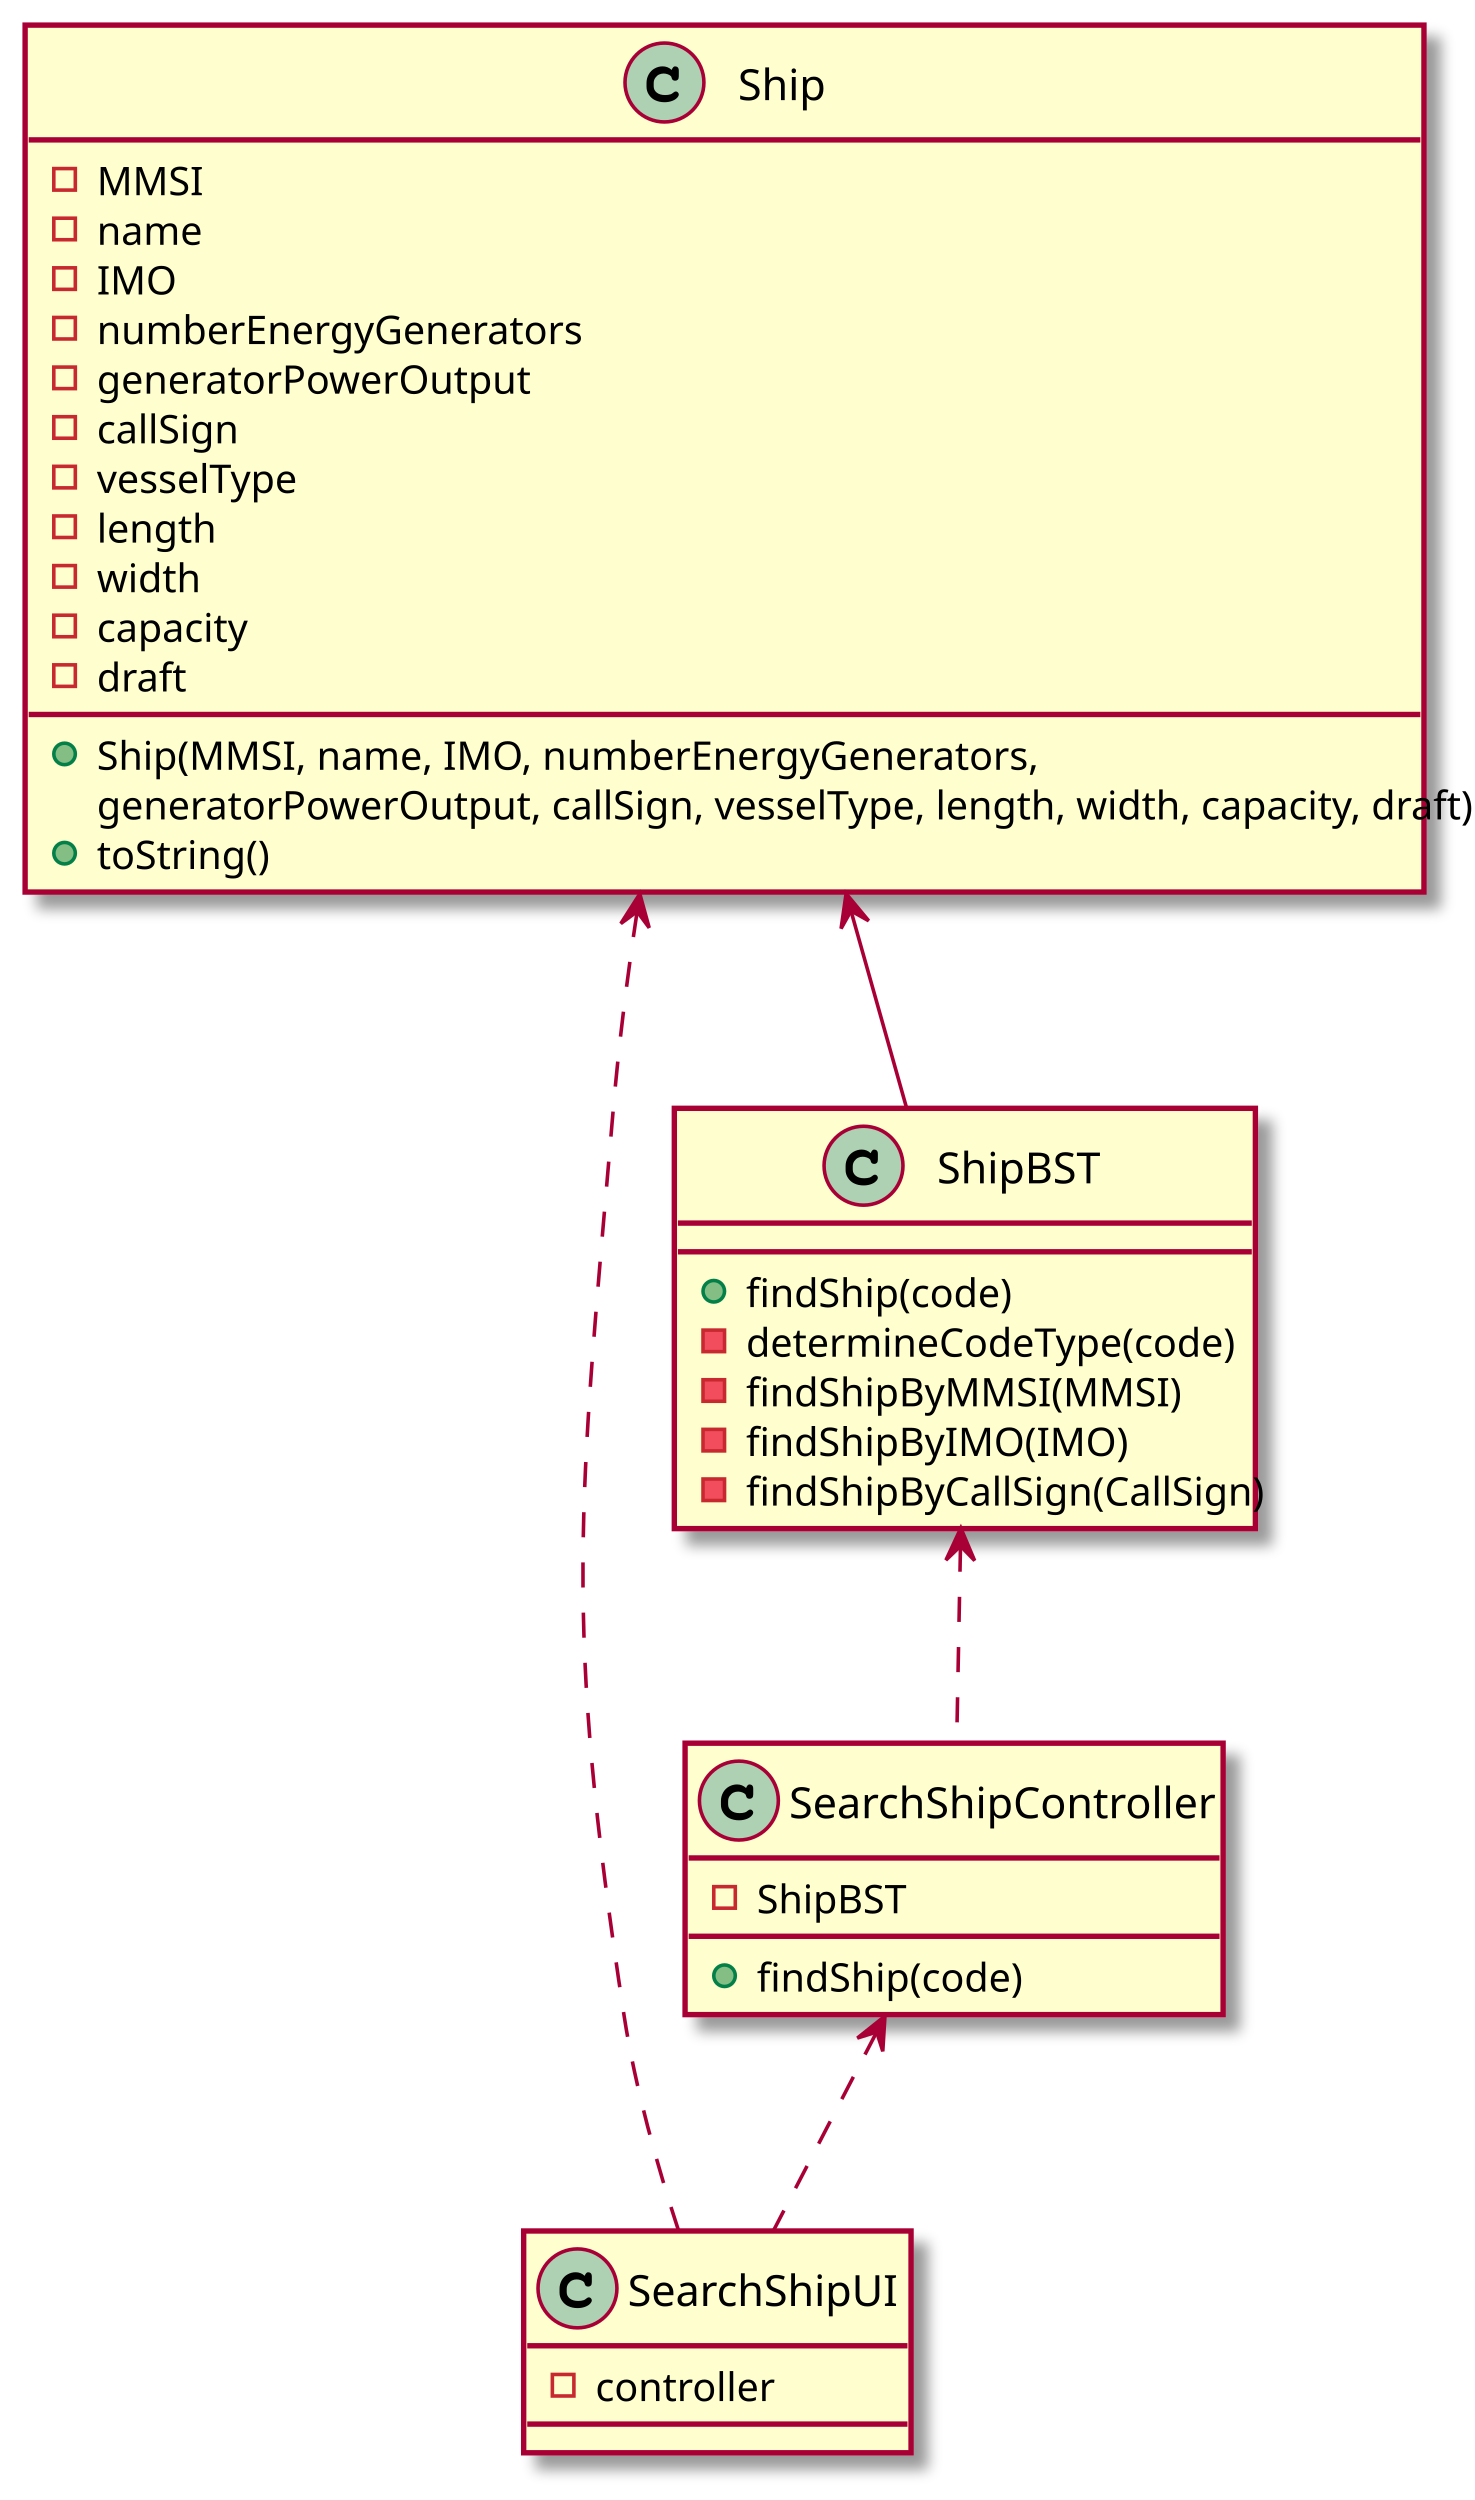
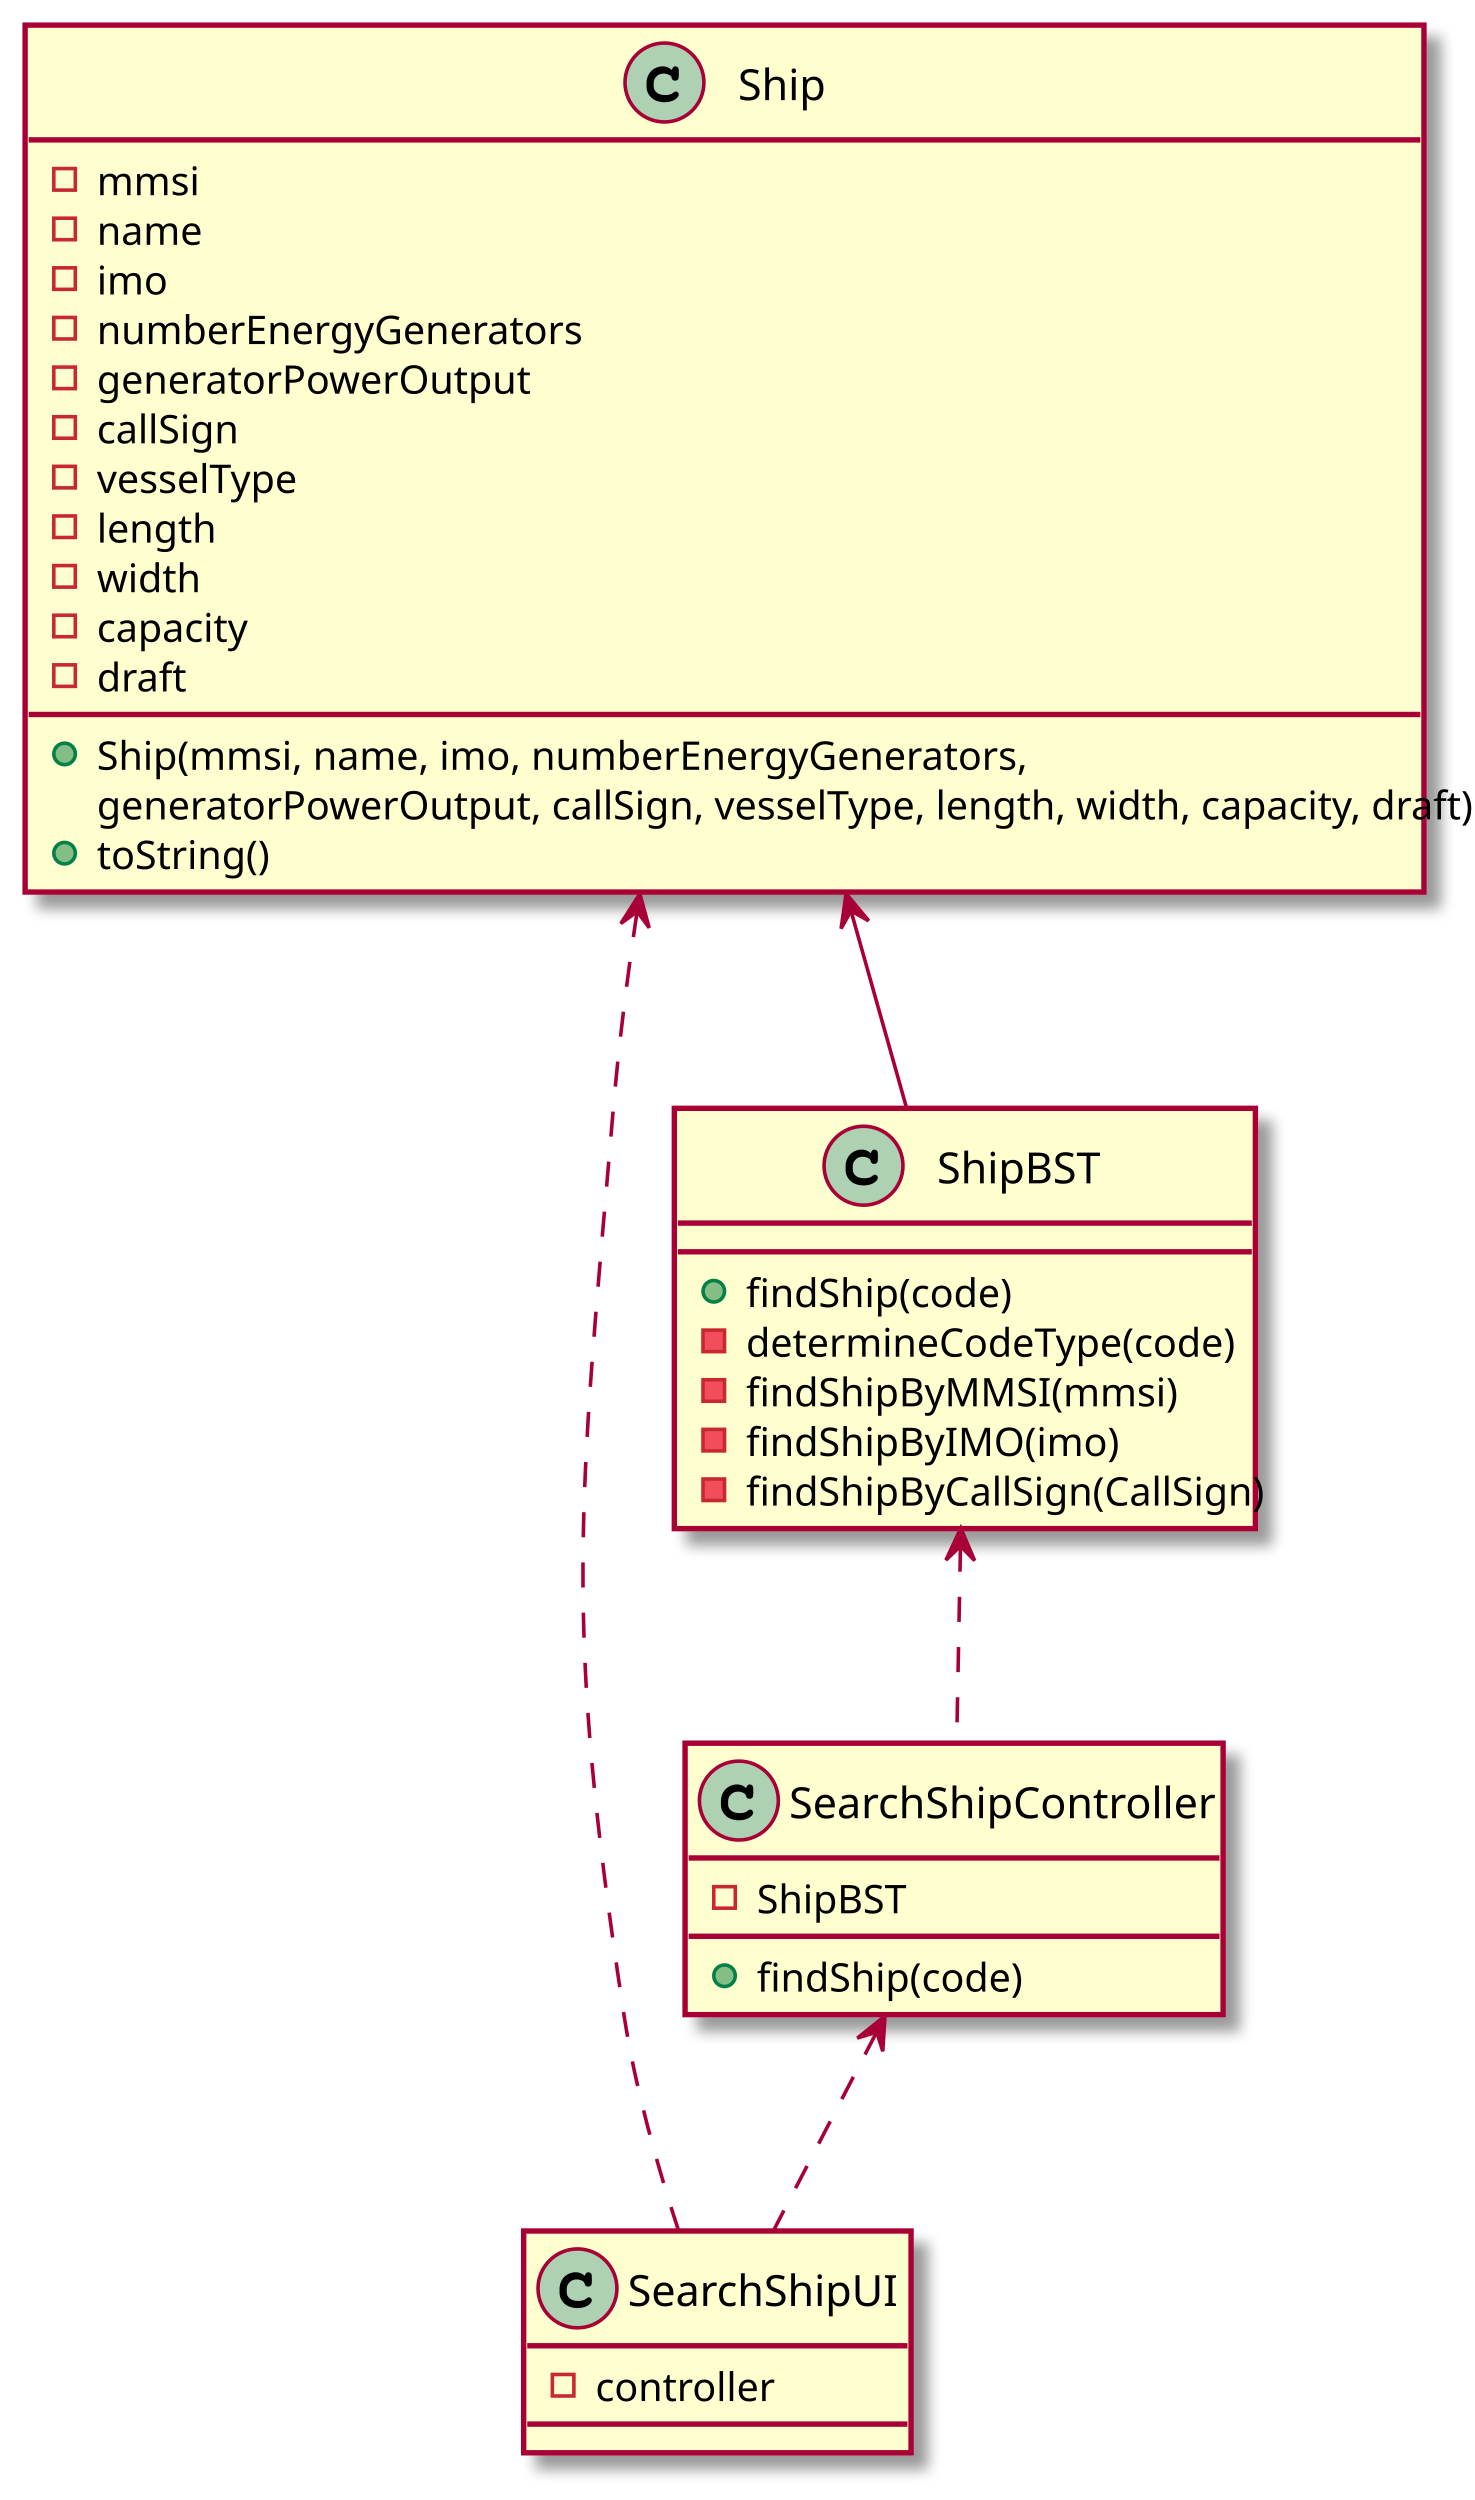
<svg xmlns="http://www.w3.org/2000/svg" contentScriptType="application/ecmascript" contentStyleType="text/css" height="697px" preserveAspectRatio="none" style="width:411px;height:697px;" version="1.1" viewBox="0 0 411 697" width="411px" zoomAndPan="magnify">
  <defs>
    <filter height="300%" id="f1cmr2845ezl8x" width="300%" x="-1" y="-1">
      <feGaussianBlur result="blurOut" stdDeviation="2.0" />
      <feColorMatrix in="blurOut" result="blurOut2" type="matrix" values="0 0 0 0 0 0 0 0 0 0 0 0 0 0 0 0 0 0 .4 0" />
      <feOffset dx="4.0" dy="4.0" in="blurOut2" result="blurOut3" />
      <feBlend in="SourceGraphic" in2="blurOut3" mode="normal" />
    </filter>
  </defs>
  <g>
    <rect codeLine="3" fill="#FEFECE" filter="url(#f1cmr2845ezl8x)" height="61.836" id="SearchShipUI" style="stroke:#A80036;stroke-width:1.5;" width="108" x="146" y="622" />
    <ellipse cx="161" cy="638" fill="#ADD1B2" rx="11" ry="11" style="stroke:#A80036;stroke-width:1.0;" />
    <path d="M163,634.5 Q163.203,634 163.438,633.75 Q163.672,633.5 163.938,633.5 Q164.406,633.5 164.703,633.781 Q165,634.062 165,634.719 L165,636.281 Q165,636.938 164.719,637.219 Q164.438,637.5 164,637.5 Q163.609,637.5 163.359,637.328 Q163.109,637.156 163,636.703 Q162.953,636.391 162.781,636.219 Q162.469,635.891 161.906,635.703 Q161.344,635.5 160.781,635.5 Q160.078,635.5 159.484,635.781 Q158.906,636.062 158.453,636.688 Q158,637.312 158,638.172 L158,639.094 Q158,640.125 158.844,640.812 Q159.688,641.5 161.188,641.5 Q162.078,641.5 162.703,641.297 Q163.062,641.188 163.469,640.828 Q163.734,640.625 163.875,640.562 Q164.016,640.5 164.188,640.5 Q164.516,640.5 164.75,640.766 Q165,641.016 165,641.375 Q165,641.719 164.656,642.125 Q164.156,642.719 163.359,643.047 Q162.312,643.5 161.031,643.5 Q159.531,643.5 158.328,642.906 Q157.359,642.438 156.672,641.422 Q156,640.406 156,639.203 L156,638.109 Q156,636.859 156.594,635.766 Q157.203,634.672 158.25,634.094 Q159.312,633.5 160.5,633.5 Q161.219,633.5 161.844,633.75 Q162.469,634 163,634.5 Z " fill="#000000" />
    <text fill="#000000" font-family="sans-serif" font-size="12" lengthAdjust="spacing" textLength="76" x="175" y="642.91">SearchShipUI</text>
    <line style="stroke:#A80036;stroke-width:1.5;" x1="147" x2="253" y1="654" y2="654" />
    <rect fill="none" height="6" style="stroke:#C82930;stroke-width:1.0;" width="6" x="154" y="662" />
    <text fill="#000000" font-family="sans-serif" font-size="11" lengthAdjust="spacing" textLength="45" x="166" y="669.419">controller</text>
    <line style="stroke:#A80036;stroke-width:1.5;" x1="147" x2="253" y1="675.836" y2="675.836" />
    <rect codeLine="7" fill="#FEFECE" filter="url(#f1cmr2845ezl8x)" height="75.672" id="SearchShipController" style="stroke:#A80036;stroke-width:1.5;" width="150" x="191" y="486" />
    <ellipse cx="206" cy="502" fill="#ADD1B2" rx="11" ry="11" style="stroke:#A80036;stroke-width:1.0;" />
    <path d="M208,498.5 Q208.203,498 208.438,497.75 Q208.672,497.5 208.938,497.5 Q209.406,497.5 209.703,497.781 Q210,498.062 210,498.719 L210,500.281 Q210,500.938 209.719,501.219 Q209.438,501.5 209,501.5 Q208.609,501.5 208.359,501.328 Q208.109,501.156 208,500.703 Q207.953,500.391 207.781,500.219 Q207.469,499.891 206.906,499.703 Q206.344,499.5 205.781,499.5 Q205.078,499.5 204.484,499.781 Q203.906,500.062 203.453,500.688 Q203,501.312 203,502.172 L203,503.094 Q203,504.125 203.844,504.812 Q204.688,505.5 206.188,505.5 Q207.078,505.5 207.703,505.297 Q208.062,505.188 208.469,504.828 Q208.734,504.625 208.875,504.562 Q209.016,504.5 209.188,504.5 Q209.516,504.5 209.75,504.766 Q210,505.016 210,505.375 Q210,505.719 209.656,506.125 Q209.156,506.719 208.359,507.047 Q207.312,507.5 206.031,507.5 Q204.531,507.5 203.328,506.906 Q202.359,506.438 201.672,505.422 Q201,504.406 201,503.203 L201,502.109 Q201,500.859 201.594,499.766 Q202.203,498.672 203.25,498.094 Q204.312,497.5 205.5,497.5 Q206.219,497.5 206.844,497.75 Q207.469,498 208,498.5 Z " fill="#000000" />
    <text fill="#000000" font-family="sans-serif" font-size="12" lengthAdjust="spacing" textLength="118" x="220" y="506.91">SearchShipController</text>
    <line style="stroke:#A80036;stroke-width:1.5;" x1="192" x2="340" y1="518" y2="518" />
    <rect fill="none" height="6" style="stroke:#C82930;stroke-width:1.0;" width="6" x="199" y="526" />
    <text fill="#000000" font-family="sans-serif" font-size="11" lengthAdjust="spacing" textLength="41" x="211" y="533.419">ShipBST</text>
    <line style="stroke:#A80036;stroke-width:1.5;" x1="192" x2="340" y1="539.836" y2="539.836" />
    <ellipse cx="202" cy="550.836" fill="#84BE84" rx="3" ry="3" style="stroke:#038048;stroke-width:1.0;" />
    <text fill="#000000" font-family="sans-serif" font-size="11" lengthAdjust="spacing" textLength="71" x="211" y="555.255">findShip(code)</text>
    <rect codeLine="12" fill="#FEFECE" filter="url(#f1cmr2845ezl8x)" height="117.18" id="ShipBST" style="stroke:#A80036;stroke-width:1.5;" width="162" x="188" y="309" />
    <ellipse cx="240.75" cy="325" fill="#ADD1B2" rx="11" ry="11" style="stroke:#A80036;stroke-width:1.0;" />
    <path d="M242.75,321.5 Q242.953,321 243.188,320.75 Q243.422,320.5 243.688,320.5 Q244.156,320.5 244.453,320.781 Q244.75,321.062 244.75,321.719 L244.75,323.281 Q244.75,323.938 244.469,324.219 Q244.188,324.5 243.75,324.5 Q243.359,324.5 243.109,324.328 Q242.859,324.156 242.75,323.703 Q242.703,323.391 242.531,323.219 Q242.219,322.891 241.656,322.703 Q241.094,322.5 240.531,322.5 Q239.828,322.5 239.234,322.781 Q238.656,323.062 238.203,323.688 Q237.75,324.312 237.75,325.172 L237.75,326.094 Q237.75,327.125 238.594,327.812 Q239.438,328.5 240.938,328.5 Q241.828,328.5 242.453,328.297 Q242.812,328.188 243.219,327.828 Q243.484,327.625 243.625,327.562 Q243.766,327.5 243.938,327.5 Q244.266,327.5 244.5,327.766 Q244.75,328.016 244.75,328.375 Q244.75,328.719 244.406,329.125 Q243.906,329.719 243.109,330.047 Q242.062,330.5 240.781,330.5 Q239.281,330.5 238.078,329.906 Q237.109,329.438 236.422,328.422 Q235.75,327.406 235.75,326.203 L235.75,325.109 Q235.75,323.859 236.344,322.766 Q236.953,321.672 238,321.094 Q239.062,320.5 240.25,320.5 Q240.969,320.5 241.594,320.75 Q242.219,321 242.75,321.5 Z " fill="#000000" />
    <text fill="#000000" font-family="sans-serif" font-size="12" lengthAdjust="spacing" textLength="48" x="261.25" y="329.91">ShipBST</text>
    <line style="stroke:#A80036;stroke-width:1.5;" x1="189" x2="349" y1="341" y2="341" />
    <line style="stroke:#A80036;stroke-width:1.5;" x1="189" x2="349" y1="349" y2="349" />
    <ellipse cx="199" cy="360" fill="#84BE84" rx="3" ry="3" style="stroke:#038048;stroke-width:1.0;" />
    <text fill="#000000" font-family="sans-serif" font-size="11" lengthAdjust="spacing" textLength="71" x="208" y="364.419">findShip(code)</text>
    <rect fill="#F24D5C" height="6" style="stroke:#C82930;stroke-width:1.0;" width="6" x="196" y="370.836" />
    <text fill="#000000" font-family="sans-serif" font-size="11" lengthAdjust="spacing" textLength="128" x="208" y="378.255">determineCodeType(code)</text>
    <rect fill="#F24D5C" height="6" style="stroke:#C82930;stroke-width:1.0;" width="6" x="196" y="384.672" />
-     <text fill="#000000" font-family="sans-serif" font-size="11" lengthAdjust="spacing" textLength="110" x="208" y="392.091">findShipByMMSI(MMSI)</text>
+     <text fill="#000000" font-family="sans-serif" font-size="11" lengthAdjust="spacing" textLength="110" x="208" y="392.091">findShipByMMSI(mmsi)</text>
    <rect fill="#F24D5C" height="6" style="stroke:#C82930;stroke-width:1.0;" width="6" x="196" y="398.508" />
-     <text fill="#000000" font-family="sans-serif" font-size="11" lengthAdjust="spacing" textLength="96" x="208" y="405.927">findShipByIMO(IMO)</text>
+     <text fill="#000000" font-family="sans-serif" font-size="11" lengthAdjust="spacing" textLength="96" x="208" y="405.927">findShipByIMO(imo)</text>
    <rect fill="#F24D5C" height="6" style="stroke:#C82930;stroke-width:1.0;" width="6" x="196" y="412.344" />
    <text fill="#000000" font-family="sans-serif" font-size="11" lengthAdjust="spacing" textLength="136" x="208" y="419.763">findShipByCallSign(CallSign)</text>
    <rect codeLine="20" fill="#FEFECE" filter="url(#f1cmr2845ezl8x)" height="241.703" id="Ship" style="stroke:#A80036;stroke-width:1.5;" width="390" x="7" y="7" />
    <ellipse cx="185.25" cy="23" fill="#ADD1B2" rx="11" ry="11" style="stroke:#A80036;stroke-width:1.0;" />
    <path d="M187.25,19.5 Q187.453,19 187.688,18.75 Q187.922,18.5 188.188,18.5 Q188.656,18.5 188.953,18.781 Q189.25,19.062 189.25,19.719 L189.25,21.281 Q189.25,21.938 188.969,22.219 Q188.688,22.5 188.25,22.5 Q187.859,22.5 187.609,22.328 Q187.359,22.156 187.25,21.703 Q187.203,21.391 187.031,21.219 Q186.719,20.891 186.156,20.703 Q185.594,20.5 185.031,20.5 Q184.328,20.5 183.734,20.781 Q183.156,21.062 182.703,21.688 Q182.25,22.312 182.25,23.172 L182.25,24.094 Q182.25,25.125 183.094,25.812 Q183.938,26.5 185.438,26.5 Q186.328,26.5 186.953,26.297 Q187.312,26.188 187.719,25.828 Q187.984,25.625 188.125,25.562 Q188.266,25.5 188.438,25.5 Q188.766,25.5 189,25.766 Q189.25,26.016 189.25,26.375 Q189.25,26.719 188.906,27.125 Q188.406,27.719 187.609,28.047 Q186.562,28.5 185.281,28.5 Q183.781,28.5 182.578,27.906 Q181.609,27.438 180.922,26.422 Q180.25,25.406 180.25,24.203 L180.25,23.109 Q180.25,21.859 180.844,20.766 Q181.453,19.672 182.5,19.094 Q183.562,18.5 184.75,18.5 Q185.469,18.5 186.094,18.75 Q186.719,19 187.25,19.5 Z " fill="#000000" />
    <text fill="#000000" font-family="sans-serif" font-size="12" lengthAdjust="spacing" textLength="25" x="205.75" y="27.91">Ship</text>
    <line style="stroke:#A80036;stroke-width:1.5;" x1="8" x2="396" y1="39" y2="39" />
    <rect fill="none" height="6" style="stroke:#C82930;stroke-width:1.0;" width="6" x="15" y="47" />
-     <text fill="#000000" font-family="sans-serif" font-size="11" lengthAdjust="spacing" textLength="25" x="27" y="54.419">MMSI</text>
+     <text fill="#000000" font-family="sans-serif" font-size="11" lengthAdjust="spacing" textLength="25" x="27" y="54.419">mmsi</text>
    <rect fill="none" height="6" style="stroke:#C82930;stroke-width:1.0;" width="6" x="15" y="60.836" />
    <text fill="#000000" font-family="sans-serif" font-size="11" lengthAdjust="spacing" textLength="26" x="27" y="68.255">name</text>
    <rect fill="none" height="6" style="stroke:#C82930;stroke-width:1.0;" width="6" x="15" y="74.672" />
-     <text fill="#000000" font-family="sans-serif" font-size="11" lengthAdjust="spacing" textLength="18" x="27" y="82.091">IMO</text>
+     <text fill="#000000" font-family="sans-serif" font-size="11" lengthAdjust="spacing" textLength="18" x="27" y="82.091">imo</text>
    <rect fill="none" height="6" style="stroke:#C82930;stroke-width:1.0;" width="6" x="15" y="88.508" />
    <text fill="#000000" font-family="sans-serif" font-size="11" lengthAdjust="spacing" textLength="125" x="27" y="95.927">numberEnergyGenerators</text>
    <rect fill="none" height="6" style="stroke:#C82930;stroke-width:1.0;" width="6" x="15" y="102.344" />
    <text fill="#000000" font-family="sans-serif" font-size="11" lengthAdjust="spacing" textLength="111" x="27" y="109.763">generatorPowerOutput</text>
    <rect fill="none" height="6" style="stroke:#C82930;stroke-width:1.0;" width="6" x="15" y="116.18" />
    <text fill="#000000" font-family="sans-serif" font-size="11" lengthAdjust="spacing" textLength="37" x="27" y="123.599">callSign</text>
    <rect fill="none" height="6" style="stroke:#C82930;stroke-width:1.0;" width="6" x="15" y="130.016" />
    <text fill="#000000" font-family="sans-serif" font-size="11" lengthAdjust="spacing" textLength="56" x="27" y="137.435">vesselType</text>
    <rect fill="none" height="6" style="stroke:#C82930;stroke-width:1.0;" width="6" x="15" y="143.852" />
    <text fill="#000000" font-family="sans-serif" font-size="11" lengthAdjust="spacing" textLength="29" x="27" y="151.27">length</text>
    <rect fill="none" height="6" style="stroke:#C82930;stroke-width:1.0;" width="6" x="15" y="157.688" />
    <text fill="#000000" font-family="sans-serif" font-size="11" lengthAdjust="spacing" textLength="27" x="27" y="165.106">width</text>
    <rect fill="none" height="6" style="stroke:#C82930;stroke-width:1.0;" width="6" x="15" y="171.523" />
    <text fill="#000000" font-family="sans-serif" font-size="11" lengthAdjust="spacing" textLength="41" x="27" y="178.942">capacity</text>
    <rect fill="none" height="6" style="stroke:#C82930;stroke-width:1.0;" width="6" x="15" y="185.359" />
    <text fill="#000000" font-family="sans-serif" font-size="11" lengthAdjust="spacing" textLength="23" x="27" y="192.778">draft</text>
    <line style="stroke:#A80036;stroke-width:1.5;" x1="8" x2="396" y1="199.195" y2="199.195" />
    <ellipse cx="18" cy="210.195" fill="#84BE84" rx="3" ry="3" style="stroke:#038048;stroke-width:1.0;" />
-     <text fill="#000000" font-family="sans-serif" font-size="11" lengthAdjust="spacing" textLength="240" x="27" y="214.614">Ship(MMSI, name, IMO, numberEnergyGenerators,</text>
+     <text fill="#000000" font-family="sans-serif" font-size="11" lengthAdjust="spacing" textLength="240" x="27" y="214.614">Ship(mmsi, name, imo, numberEnergyGenerators,</text>
    <text fill="#000000" font-family="sans-serif" font-size="11" lengthAdjust="spacing" textLength="364" x="27" y="228.45">generatorPowerOutput, callSign, vesselType, length, width, capacity, draft)</text>
    <ellipse cx="18" cy="237.867" fill="#84BE84" rx="3" ry="3" style="stroke:#038048;stroke-width:1.0;" />
    <text fill="#000000" font-family="sans-serif" font-size="11" lengthAdjust="spacing" textLength="45" x="27" y="242.286">toString()</text>
    <path codeLine="37" d="M244.38,566.6 C235,584.66 224.22,605.4 215.63,621.93 " fill="none" id="SearchShipController-backto-SearchShipUI" style="stroke:#A80036;stroke-width:1.0;stroke-dasharray:7.0,7.0;" />
    <polygon fill="#A80036" points="246.73,562.08,239.025,568.214,244.42,566.514,246.12,571.91,246.73,562.08" style="stroke:#A80036;stroke-width:1.0;" />
    <path codeLine="38" d="M267.78,431.2 C267.42,449.65 267.04,469.25 266.73,485.58 " fill="none" id="ShipBST-backto-SearchShipController" style="stroke:#A80036;stroke-width:1.0;stroke-dasharray:7.0,7.0;" />
    <polygon fill="#A80036" points="267.88,426.03,263.726,434.96,267.794,431.029,271.725,435.097,267.88,426.03" style="stroke:#A80036;stroke-width:1.0;" />
    <path codeLine="39" d="M237.27,254.02 C242.68,273.2 248.03,292.15 252.75,308.88 " fill="none" id="Ship-backto-ShipBST" style="stroke:#A80036;stroke-width:1.0;" />
    <polygon fill="#A80036" points="235.89,249.14,234.489,258.889,237.25,253.951,242.188,256.712,235.89,249.14" style="stroke:#A80036;stroke-width:1.0;" />
    <path codeLine="40" d="M177.6,254.32 C174.86,272.6 172.52,291.24 171,309 C161.42,421.04 157.01,450.84 174,562 C177.1,582.26 183.44,604.38 189.09,621.62 " fill="none" id="Ship-backto-SearchShipUI" style="stroke:#A80036;stroke-width:1.0;stroke-dasharray:7.0,7.0;" />
    <polygon fill="#A80036" points="178.38,249.18,173.087,257.486,177.637,254.125,180.998,258.675,178.38,249.18" style="stroke:#A80036;stroke-width:1.0;" />
  </g>
</svg>
